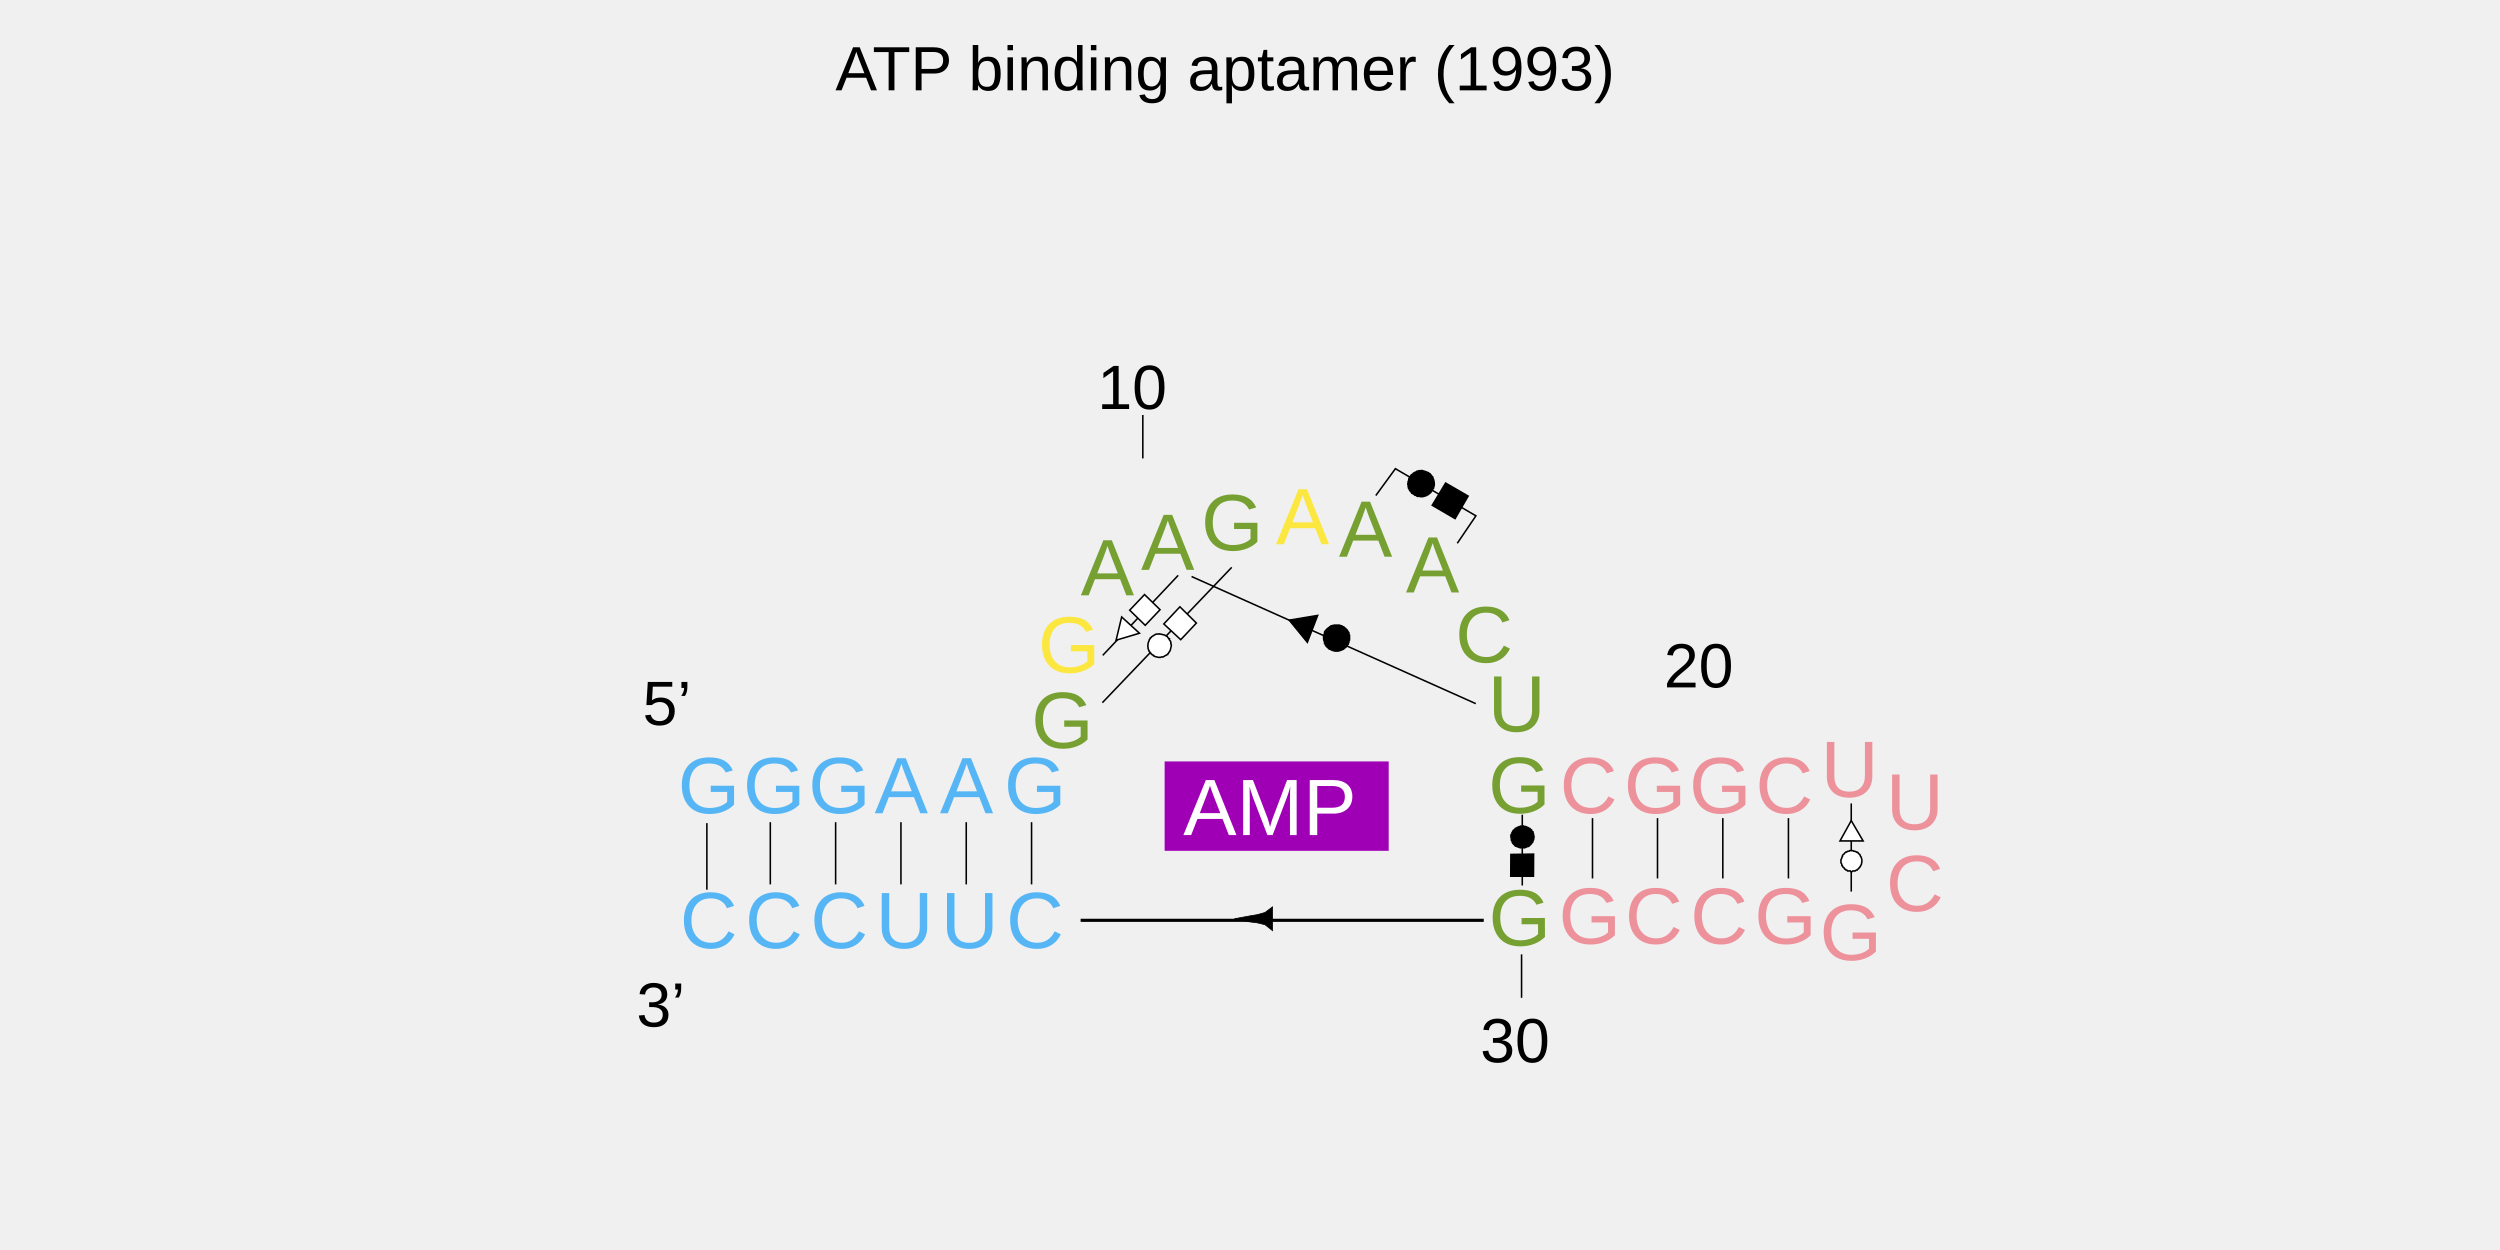
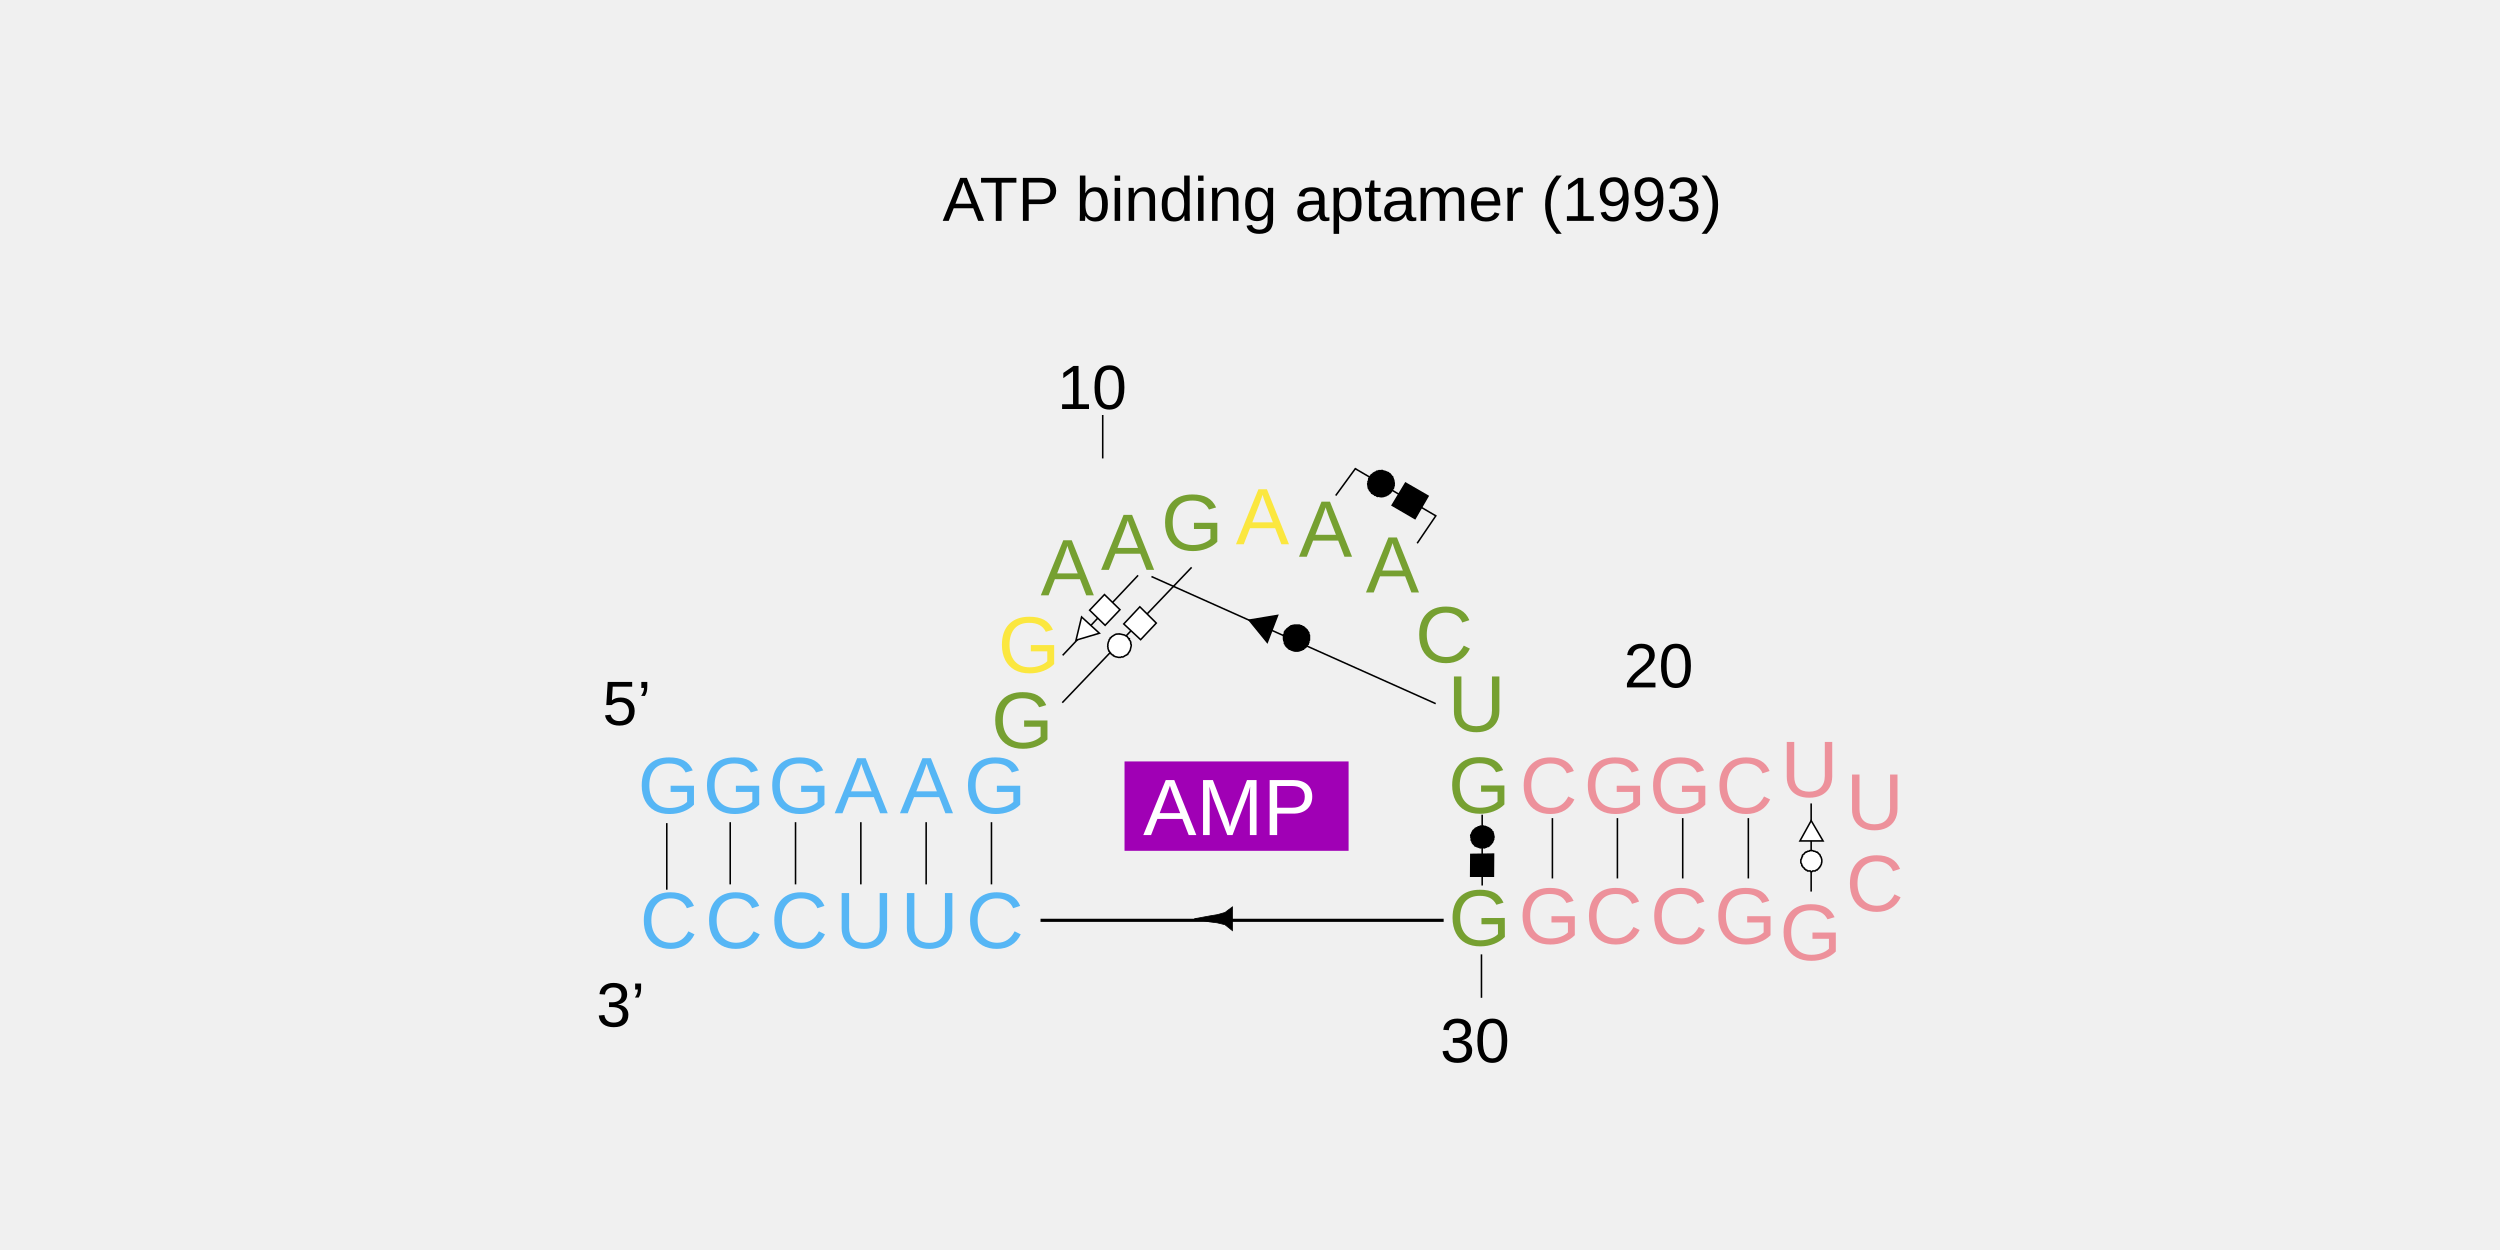
<svg xmlns="http://www.w3.org/2000/svg" id="图层_1" data-name="图层 1" viewBox="0 0 800 400">
  <defs>
    <style>
-       .cls-1, .cls-13, .cls-15 {
+       .cls-1, .cls-18, .cls-7 {
        fill: none;
      }

-       .cls-1, .cls-11, .cls-13, .cls-14, .cls-2 {
+       .cls-10, .cls-11, .cls-12, .cls-13, .cls-14, .cls-15, .cls-17, .cls-2, .cls-20, .cls-21, .cls-22, .cls-3, .cls-4, .cls-5, .cls-6 {
+         isolation: isolate;
+       }
+ 
+       .cls-2, .cls-22, .cls-3, .cls-4, .cls-6 {
+         font-size: 20px;
+       }
+ 
+       .cls-10, .cls-11, .cls-12, .cls-13, .cls-14, .cls-15, .cls-17, .cls-2, .cls-20, .cls-21, .cls-22, .cls-3, .cls-4, .cls-6 {
+         font-family: ArialMT, Arial;
+       }
+ 
+       .cls-2 {
+         letter-spacing: -0.19em;
+       }
+ 
+       .cls-3 {
+         letter-spacing: -0.04em;
+       }
+ 
+       .cls-4 {
+         letter-spacing: -0.06em;
+       }
+ 
+       .cls-16, .cls-18, .cls-19, .cls-7, .cls-8 {
        stroke: #000;
      }

-       .cls-1, .cls-11, .cls-2 {
+       .cls-16, .cls-7, .cls-8 {
        stroke-width: 0.5px;
      }

-       .cls-3 {
+       .cls-9 {
        fill: #a000b5;
      }

-       .cls-10, .cls-12, .cls-16, .cls-17, .cls-18, .cls-19, .cls-20, .cls-21, .cls-22, .cls-4, .cls-5, .cls-6, .cls-7, .cls-8, .cls-9 {
-         isolation: isolate;
-       }
- 
-       .cls-10, .cls-12, .cls-17, .cls-18, .cls-4, .cls-5, .cls-6, .cls-7, .cls-8 {
+       .cls-10, .cls-11, .cls-12, .cls-13, .cls-14, .cls-15, .cls-17, .cls-20, .cls-21 {
        font-size: 25.59px;
      }

-       .cls-4, .cls-5 {
+       .cls-10, .cls-11 {
        fill: #56b6f5;
      }

-       .cls-10, .cls-12, .cls-17, .cls-18, .cls-19, .cls-20, .cls-21, .cls-22, .cls-4, .cls-5, .cls-6, .cls-7, .cls-8, .cls-9 {
-         font-family: ArialMT, Arial;
-       }
- 
-       .cls-5, .cls-8 {
+       .cls-11, .cls-14 {
+         letter-spacing: -0.12em;
+       }
+ 
+       .cls-12, .cls-14 {
+         fill: #76a031;
+       }
+ 
+       .cls-13, .cls-15 {
+         fill: #fbe73f;
+       }
+ 
+       .cls-15 {
+         letter-spacing: -0.18em;
+       }
+ 
+       .cls-16, .cls-20, .cls-21 {
+         fill: #fff;
+       }
+ 
+       .cls-17 {
+         fill: #ed919b;
+       }
+ 
+       .cls-18 {
+         stroke-miterlimit: 10;
+       }
+ 
+       .cls-19 {
+         stroke-width: 0.25px;
+       }
+ 
+       .cls-21 {
        letter-spacing: -0.06em;
      }

-       .cls-6, .cls-8 {
-         fill: #76a031;
-       }
- 
-       .cls-10, .cls-7 {
-         fill: #fbe73f;
-       }
- 
-       .cls-19, .cls-20, .cls-21, .cls-22, .cls-9 {
-         font-size: 20px;
-       }
- 
-       .cls-10 {
+       .cls-22 {
        letter-spacing: -0.12em;
-       }
- 
-       .cls-11, .cls-17, .cls-18 {
-         fill: #fff;
-       }
- 
-       .cls-12 {
-         fill: #ed919b;
-       }
- 
-       .cls-13 {
-         stroke-miterlimit: 10;
-       }
- 
-       .cls-14 {
-         stroke-width: 0.25px;
-       }
- 
-       .cls-18 {
-         letter-spacing: -0.04em;
-       }
- 
-       .cls-19 {
-         letter-spacing: -0.13em;
-       }
- 
-       .cls-20 {
-         letter-spacing: -0.02em;
-       }
- 
-       .cls-21 {
-         letter-spacing: -0.04em;
-       }
- 
-       .cls-22 {
-         letter-spacing: -0.08em;
      }
    </style>
  </defs>
-   <g id="ID000065-2">
-     <line class="cls-1" x1="487.13" y1="260.7" x2="487.13" y2="283.36" />
+   <rect class="cls-1" x="207.5" y="95.2" width="159.3" height="25.5" />
+   <g>
+     <text class="cls-2" transform="translate(301.62 70.68)">A</text>
+     <text class="cls-3" transform="translate(313.48 70.68)">T</text>
+     <text class="cls-4" transform="translate(325.69 70.68)">P</text>
+     <g class="cls-5">
+       <text class="cls-6" transform="translate(338.67 70.68)">
+         <tspan xml:space="preserve"> binding aptamer (1993)</tspan>
+       </text>
+     </g>
  </g>
-   <g id="ID000067-2">
-     <polygon class="cls-2" points="490.71 280.38 490.75 273.32 483.49 273.42 483.44 280.39 490.71 280.38" />
+   <g>
+     <g id="ID000065-2">
+       <line class="cls-7" x1="474.3" y1="260.7" x2="474.3" y2="283.36" />
+     </g>
+     <g id="ID000067-2">
+       <polygon class="cls-8" points="477.88 280.38 477.93 273.32 470.67 273.42 470.62 280.39 477.88 280.38" />
+     </g>
+     <rect class="cls-9" x="359.85" y="243.66" width="71.7" height="28.6" />
+     <g id="ID000002">
+       <text class="cls-10" transform="translate(204.07 260.24)">G</text>
+     </g>
+     <g id="ID000003">
+       <text class="cls-10" transform="translate(224.95 260.24)">G</text>
+     </g>
+     <g id="ID000004">
+       <text class="cls-10" transform="translate(245.83 260.24)">G</text>
+     </g>
+     <g id="ID000005">
+       <text class="cls-11" transform="translate(267.06 260.24)">A</text>
+     </g>
+     <g id="ID000006">
+       <text class="cls-11" transform="translate(287.94 260.24)">A</text>
+     </g>
+     <g id="ID000007">
+       <text class="cls-10" transform="translate(308.47 260.24)">G</text>
+     </g>
+     <g id="ID000008">
+       <text class="cls-12" transform="translate(317.19 239.36)">G</text>
+     </g>
+     <g id="ID000009">
+       <text class="cls-13" transform="translate(319.33 215.23)">G</text>
+     </g>
+     <g id="ID000010">
+       <text class="cls-14" transform="translate(333.01 190.5)">A</text>
+     </g>
+     <g id="ID000011">
+       <text class="cls-14" transform="translate(352.31 182.36)">A</text>
+     </g>
+     <g id="ID000012">
+       <line class="cls-7" x1="352.87" y1="146.7" x2="352.87" y2="132.8" />
+     </g>
+     <g id="ID000013">
+       <text class="cls-6" transform="translate(338.34 130.87)">10</text>
+     </g>
+     <g id="ID000014">
+       <text class="cls-12" transform="translate(371.54 176.1)">G</text>
+     </g>
+     <g id="ID000015">
+       <text class="cls-15" transform="translate(395.46 174.17)">A</text>
+     </g>
+     <g id="ID000016">
+       <text class="cls-12" transform="translate(463.57 302.63) rotate(-0.23)">G</text>
+     </g>
+     <g id="ID000017">
+       <line class="cls-7" x1="474.07" y1="305.4" x2="474.07" y2="319.3" />
+     </g>
+     <g id="ID000018">
+       <text class="cls-6" transform="translate(460.85 339.92)">30</text>
+     </g>
+     <g id="ID000019">
+       <text class="cls-10" transform="translate(309.12 303.4)">C</text>
+     </g>
+     <g id="ID000020">
+       <text class="cls-10" transform="translate(288.24 303.4)">U</text>
+     </g>
+     <g id="ID000021">
+       <text class="cls-10" transform="translate(267.36 303.4)">U</text>
+     </g>
+     <g id="ID000022">
+       <text class="cls-10" transform="translate(246.48 303.4)">C</text>
+     </g>
+     <g id="ID000023">
+       <text class="cls-10" transform="translate(225.6 303.4)">C</text>
+     </g>
+     <g id="ID000024">
+       <text class="cls-10" transform="translate(204.72 303.4)">C</text>
+     </g>
+     <g id="ID000025">
+       <line class="cls-7" x1="213.37" y1="263.4" x2="213.37" y2="284.7" />
+     </g>
+     <g id="ID000026">
+       <line class="cls-7" x1="233.67" y1="263.1" x2="233.67" y2="283" />
+     </g>
+     <g id="ID000027">
+       <line class="cls-7" x1="254.57" y1="263.1" x2="254.57" y2="283" />
+     </g>
+     <g id="ID000028">
+       <line class="cls-7" x1="275.47" y1="263.1" x2="275.47" y2="283" />
+     </g>
+     <g id="ID000029">
+       <line class="cls-7" x1="296.37" y1="263.1" x2="296.37" y2="283" />
+     </g>
+     <g id="ID000030">
+       <line class="cls-7" x1="317.27" y1="263.1" x2="317.27" y2="283" />
+     </g>
+     <g id="ID000031">
+       <line class="cls-7" x1="339.93" y1="224.86" x2="381.32" y2="181.55" />
+     </g>
+     <g id="ID000032">
+       <polygon class="cls-16" points="355.74 209.34 355.81 209.47 356.07 209.63 356.27 209.67 356.32 209.89 356.62 209.96 356.8 210.1 357.08 210.17 357.27 210.21 357.56 210.28 357.76 210.32 357.96 210.37 358.27 210.34 358.48 210.38 358.81 210.25 358.93 210.18 359.21 210.25 359.44 210.19 359.56 210.12 359.92 209.89 360.15 209.74 360.15 209.74 360.5 209.61 360.75 209.37 360.86 209.39 361.04 209.02 361.19 208.85 361.2 208.75 361.46 208.5 361.5 208.31 361.68 208.04 361.71 207.84 361.76 207.65 361.82 207.36 361.88 207.16 361.94 206.87 361.99 206.67 362 206.58 361.98 206.26 361.82 206.02 361.89 205.73 361.81 205.61 361.79 205.29 361.71 205.18 361.56 204.94 361.31 204.67 361.38 204.38 361.19 204.34 360.94 204.07 360.87 203.96 360.71 203.72 360.44 203.55 360.35 203.53 360.07 203.36 359.9 203.22 359.62 203.16 359.42 203.11 359.23 203.07 358.93 203 358.74 202.95 358.44 202.89 358.25 202.84 358.13 202.92 357.83 202.85 357.62 202.9 357.31 202.93 357.2 202.91 356.87 203.04 356.75 203.12 356.5 203.26 356.27 203.41 356.15 203.49 355.92 203.64 355.68 203.79 355.5 204.06 355.29 204.11 355.25 204.31 355.07 204.58 354.96 204.65 354.89 204.95 354.85 205.14 354.69 205.41 354.62 205.7 354.57 205.9 354.56 206 354.5 206.19 354.54 206.51 354.46 206.8 354.52 207.02 354.57 207.23 354.54 207.43 354.65 207.76 354.71 207.98 354.87 208.22 354.83 208.32 355.08 208.58 355.24 208.82 355.4 208.96 355.46 209.18 355.74 209.34" />
+     </g>
+     <g id="ID000033">
+       <polygon class="cls-16" points="364.75 194.18 359.6 199.66 365 204.7 370.01 199.38 364.75 194.18" />
+     </g>
+     <g id="ID000034">
+       <line class="cls-7" x1="340.05" y1="209.71" x2="364.19" y2="184.11" />
+     </g>
+     <g id="ID000035">
+       <polygon class="cls-16" points="344.32 204.86 351.8 202.63 346.11 197.43 344.32 204.86" />
+     </g>
+     <g id="ID000036">
+       <polygon class="cls-16" points="353.43 190.26 348.68 195.26 353.64 200.1 358.39 195.1 353.43 190.26" />
+     </g>
+     <g id="ID000037">
+       <line class="cls-7" x1="368.47" y1="184.49" x2="459.42" y2="225.17" />
+     </g>
+     <g id="ID000038">
+       <polygon class="cls-8" points="399.73 198.44 405.52 205.54 408.82 196.94 399.73 198.44" />
+     </g>
+     <g id="ID000039">
+       <polygon class="cls-8" points="418.82 205.54 418.82 205.34 418.82 205.04 419.02 204.84 419.02 204.54 419.02 204.34 419.02 204.04 419.02 203.84 419.02 203.44 419.02 203.24 418.82 202.94 418.82 202.74 418.82 202.44 418.63 202.24 418.52 202.04 418.32 201.74 418.23 201.54 418.02 201.44 417.82 201.14 417.63 201.04 417.52 200.94 417.23 200.64 417.02 200.54 416.63 200.44 416.52 200.24 416.32 200.24 416.02 200.14 415.82 200.04 415.52 200.04 415.32 200.04 415.02 200.04 414.63 200.04 414.32 200.04 414.13 200.04 413.82 200.14 413.63 200.14 413.32 200.24 413.13 200.24 413.02 200.44 412.73 200.54 412.52 200.74 412.23 200.94 412.13 201.04 411.82 201.24 411.73 201.44 411.52 201.64 411.32 201.74 411.23 202.04 411.02 202.24 411.02 202.54 411.02 202.74 410.82 203.04 410.82 203.34 410.73 203.54 410.73 203.84 410.73 204.04 410.73 204.34 410.73 204.54 410.82 204.84 410.82 205.04 411.02 205.34 411.02 205.54 411.02 205.94 411.23 206.14 411.32 206.44 411.52 206.54 411.52 206.74 411.82 207.04 412.02 207.24 412.23 207.24 412.32 207.54 412.63 207.74 412.82 207.74 413.13 207.94 413.32 208.04 413.63 208.04 413.82 208.24 414.13 208.24 414.32 208.34 414.63 208.34 414.93 208.34 415.13 208.34 415.43 208.34 415.63 208.24 415.93 208.24 416.13 208.04 416.43 208.04 416.63 207.94 417.02 207.74 417.13 207.74 417.32 207.44 417.63 207.24 417.73 207.24 418.02 206.94 418.13 206.74 418.23 206.54 418.52 206.24 418.63 206.14 418.63 205.94 418.82 205.54" />
+     </g>
+     <g id="ID000046">
+       <text class="cls-14" transform="translate(415.64 178.15)">A</text>
+     </g>
+     <g id="ID000047">
+       <text class="cls-14" transform="translate(437.06 189.59)">A</text>
+     </g>
+     <g id="ID000048">
+       <text class="cls-12" transform="translate(452.85 211.97)">C</text>
+     </g>
+     <g id="ID000049">
+       <text class="cls-12" transform="translate(463.29 234.07)">U</text>
+     </g>
+     <g id="ID000050">
+       <text class="cls-12" transform="translate(463.41 260.16)">G</text>
+     </g>
+     <g id="ID000051">
+       <text class="cls-17" transform="translate(486.29 260.24)">C</text>
+     </g>
+     <g id="ID000052">
+       <text class="cls-17" transform="translate(506.82 260.24)">G</text>
+     </g>
+     <g id="ID000053">
+       <text class="cls-17" transform="translate(527.7 260.24)">G</text>
+     </g>
+     <g id="ID000055">
+       <text class="cls-6" transform="translate(519.62 219.96)">20</text>
+     </g>
+     <g id="ID000056">
+       <text class="cls-17" transform="translate(548.93 260.24)">C</text>
+     </g>
+     <g id="ID000057">
+       <text class="cls-17" transform="translate(569.8 255.02)">U</text>
+     </g>
+     <g id="ID000058">
+       <text class="cls-17" transform="translate(590.68 265.46)">U</text>
+     </g>
+     <g id="ID000059">
+       <text class="cls-17" transform="translate(590.68 291.56)">C</text>
+     </g>
+     <g id="ID000060">
+       <text class="cls-17" transform="translate(569.46 307.22)">G</text>
+     </g>
+     <g id="ID000061">
+       <text class="cls-17" transform="translate(548.57 302)">G</text>
+     </g>
+     <g id="ID000062">
+       <text class="cls-17" transform="translate(528.05 302)">C</text>
+     </g>
+     <g id="ID000063">
+       <text class="cls-17" transform="translate(507.17 302)">C</text>
+     </g>
+     <g id="ID000064">
+       <text class="cls-17" transform="translate(485.94 302)">G</text>
+     </g>
+     <g id="ID000065">
+       <line class="cls-7" x1="433.6" y1="149.93" x2="459.44" y2="165.06" />
+     </g>
+     <g id="ID000066">
+       <polygon class="cls-8" points="438.37 152.66 438.19 152.88 438.02 153.11 437.98 153.42 438.01 153.72 437.85 153.95 437.76 154.06 437.81 154.36 437.67 154.78 437.69 154.98 437.75 155.28 437.77 155.47 437.81 155.77 437.85 155.97 437.89 156.26 438.13 156.53 438.17 156.73 438.31 157.01 438.54 157.18 438.67 157.36 438.8 157.54 438.94 157.83 439.26 157.98 439.38 158.06 439.7 158.22 439.94 158.48 440.14 158.46 440.46 158.61 440.49 158.71 440.81 158.86 441.11 158.81 441.31 158.78 441.63 158.94 441.82 158.91 442.14 158.96 442.33 158.93 442.63 158.89 442.83 158.86 443.12 158.72 443.5 158.66 443.77 158.41 443.88 158.4 444.07 158.37 444.35 158.13 444.52 158 444.8 157.75 444.88 157.74 445.14 157.4 445.31 157.17 445.38 156.96 445.56 156.83 445.62 156.52 445.88 156.28 445.95 156.06 445.93 155.87 446.07 155.54 446.14 155.33 446.11 155.03 446.15 154.72 446.13 154.52 446.07 154.22 446.02 153.83 445.99 153.63 445.85 153.35 445.81 153.15 445.68 152.87 445.63 152.57 445.4 152.4 445.29 152.32 445.14 152.04 444.92 151.87 444.77 151.59 444.46 151.53 444.31 151.25 444 151.2 443.89 151.12 443.68 151.04 443.36 150.89 443.13 150.82 442.82 150.77 442.62 150.7 442.3 150.55 442.1 150.58 441.8 150.62 441.6 150.65 441.29 150.6 441 150.74 440.81 150.77 440.5 150.81 440.35 151.04 440.05 151.09 439.87 151.22 439.57 151.36 439.39 151.49 439.24 151.72 438.94 151.86 438.76 151.99 438.62 152.31 438.43 152.44 438.37 152.66" />
+     </g>
+     <g id="ID000067">
+       <polygon class="cls-8" points="456.98 158.75 449.77 154.58 445.49 161.69 452.81 165.95 456.98 158.75" />
+     </g>
+     <g id="ID000068">
+       <line class="cls-7" x1="496.77" y1="261.8" x2="496.77" y2="281.1" />
+     </g>
+     <g id="ID000069">
+       <line class="cls-7" x1="517.57" y1="261.8" x2="517.57" y2="281.1" />
+     </g>
+     <g id="ID000070">
+       <line class="cls-7" x1="538.47" y1="261.8" x2="538.47" y2="281.1" />
+     </g>
+     <g id="ID000071">
+       <line class="cls-7" x1="559.47" y1="261.8" x2="559.47" y2="281.1" />
+     </g>
+     <g id="ID000072">
+       <line class="cls-7" x1="579.57" y1="257.1" x2="579.57" y2="285.3" />
+     </g>
+     <g id="ID000073">
+       <polygon class="cls-16" points="579.58 262.6 575.98 269.1 583.38 269.1 579.58 262.6" />
+     </g>
+     <g id="ID000074">
+       <polygon class="cls-16" points="579.58 278.9 579.88 278.9 580.08 278.7 580.27 278.7 580.38 278.7 580.67 278.7 580.88 278.7 581.08 278.5 581.27 278.4 581.48 278.4 581.58 278.2 581.77 278.1 581.98 277.9 582.08 277.7 582.27 277.6 582.27 277.5 582.48 277.2 582.58 277.1 582.58 277 582.77 276.7 582.88 276.4 582.88 276.4 582.88 276.1 582.98 275.9 582.98 275.7 582.98 275.4 582.98 275.3 582.98 275.1 582.88 274.8 582.88 274.7 582.77 274.4 582.77 274.3 582.58 274.1 582.48 273.9 582.48 273.7 582.27 273.5 582.27 273.4 581.98 273.2 581.77 273 581.77 272.9 581.58 272.7 581.27 272.7 581.17 272.6 580.88 272.5 580.77 272.4 580.58 272.4 580.38 272.4 580.08 272.2 579.88 272.2 579.77 272.2 579.58 272.2 579.27 272.2 579.08 272.2 578.88 272.4 578.77 272.4 578.48 272.4 578.38 272.5 578.08 272.6 577.98 272.7 577.77 272.7 577.58 272.9 577.48 273 577.38 273.2 577.08 273.4 576.98 273.5 576.77 273.7 576.77 273.9 576.77 274.1 576.58 274.3 576.58 274.4 576.48 274.7 576.48 274.8 576.27 275.1 576.27 275.3 576.27 275.4 576.27 275.7 576.27 275.9 576.27 276.1 576.48 276.4 576.48 276.4 576.58 276.7 576.58 277 576.77 277.1 576.77 277.2 576.98 277.5 577.08 277.6 577.27 277.7 577.38 277.9 577.48 278.1 577.77 278.2 577.88 278.4 577.98 278.4 578.27 278.5 578.38 278.7 578.58 278.7 578.77 278.7 578.98 278.7 579.27 278.7 579.38 278.9 579.58 278.9" />
+     </g>
+     <g id="ID000076">
+       <line class="cls-18" x1="461.97" y1="294.5" x2="332.97" y2="294.5" />
+     </g>
+     <g id="ID000077">
+       <polygon class="cls-19" points="394.38 297.8 391.98 295.9 389.48 295.3 387.07 295 382.18 294 387.07 293.1 389.48 292.7 391.98 292 394.38 290.2 394.38 297.8" />
+     </g>
+     <rect class="cls-1" x="365.75" y="245.16" width="71.2" height="28.8" />
+     <g>
+       <text class="cls-20" transform="translate(365.81 267.22)">AM</text>
+       <text class="cls-21" transform="translate(404.2 267.22)">P</text>
+     </g>
+     <g>
+       <text class="cls-6" transform="translate(190.83 328.5)">3</text>
+       <text class="cls-22" transform="translate(201.95 328.5)">’</text>
+     </g>
+     <g id="ID000066-2">
+       <polygon class="cls-8" points="474.42 264.39 474.13 264.37 473.87 264.34 473.61 264.4 473.46 264.6 473.19 264.57 473.02 264.6 472.95 264.7 472.55 264.88 472.38 264.99 472.13 265.05 472 265.25 471.83 265.37 471.69 265.56 471.45 265.7 471.32 265.9 471.25 266 471.13 266.28 471 266.48 471.02 266.64 470.89 266.84 470.75 267.04 470.63 267.32 470.67 267.48 470.71 267.72 470.69 267.98 470.82 268.21 470.79 268.47 470.81 268.55 470.77 268.81 470.9 269.04 471.01 269.1 471.08 269.43 471.12 269.59 471.25 269.82 471.38 269.96 471.5 270.1 471.71 270.31 471.81 270.37 472.07 270.74 472.33 270.69 472.36 270.77 472.56 270.9 472.86 271 473.05 271.05 473.33 271.16 473.44 271.22 473.81 271.31 473.99 271.27 474.25 271.22 474.44 271.26 474.61 271.23 474.99 271.32 475.15 271.28 475.31 271.16 475.56 271.11 475.81 270.97 475.96 270.86 476.24 270.88 476.39 270.76 476.63 270.63 476.83 270.33 477.07 270.19 477.13 270.01 477.29 269.9 477.4 269.62 477.57 269.58 477.69 269.3 477.67 269.14 477.81 268.94 477.93 268.66 477.99 268.56 477.93 268.23 478.06 268.04 477.93 267.81 478.06 267.61 477.94 267.47 477.98 267.2 477.83 266.98 477.87 266.72 477.75 266.57 477.76 266.23 477.56 266.1 477.44 265.96 477.31 265.82 477.26 265.57 477.06 265.45 476.86 265.32 476.71 265.1 476.55 265.13 476.32 264.92 476.12 264.8 475.93 264.75 475.71 264.63 475.54 264.58 475.32 264.46 475.05 264.43 474.8 264.48 474.56 264.28 474.42 264.39" />
+     </g>
+     <g>
+       <text class="cls-6" transform="translate(192.81 231.99)">5</text>
+       <text class="cls-22" transform="translate(203.93 231.99)">’</text>
+     </g>
+     <line class="cls-7" x1="433.83" y1="149.8" x2="427.43" y2="158.57" />
+     <line class="cls-7" x1="459.6" y1="164.86" x2="453.5" y2="173.85" />
  </g>
-   <rect class="cls-3" x="372.68" y="243.66" width="71.7" height="28.6" />
-   <g id="ID000002">
-     <text class="cls-4" transform="translate(216.9 260.24)">G</text>
-   </g>
-   <g id="ID000003">
-     <text class="cls-4" transform="translate(237.78 260.24)">G</text>
-   </g>
-   <g id="ID000004">
-     <text class="cls-4" transform="translate(258.66 260.24)">G</text>
-   </g>
-   <g id="ID000005">
-     <text class="cls-5" transform="translate(279.89 260.24)">A</text>
-   </g>
-   <g id="ID000006">
-     <text class="cls-5" transform="translate(300.77 260.24)">A</text>
-   </g>
-   <g id="ID000007">
-     <text class="cls-4" transform="translate(321.3 260.24)">G</text>
-   </g>
-   <g id="ID000008">
-     <text class="cls-6" transform="translate(330.02 239.36)">G</text>
-   </g>
-   <g id="ID000009">
-     <text class="cls-7" transform="translate(332.16 215.23)">G</text>
-   </g>
-   <g id="ID000010">
-     <text class="cls-8" transform="translate(345.84 190.5)">A</text>
-   </g>
-   <g id="ID000011">
-     <text class="cls-8" transform="translate(365.14 182.36)">A</text>
-   </g>
-   <g id="ID000012">
-     <line class="cls-1" x1="365.7" y1="146.7" x2="365.7" y2="132.8" />
-   </g>
-   <g id="ID000013">
-     <text class="cls-9" transform="translate(351.17 130.87)">10</text>
-   </g>
-   <g id="ID000014">
-     <text class="cls-6" transform="translate(384.37 176.1)">G</text>
-   </g>
-   <g id="ID000015">
-     <text class="cls-10" transform="translate(408.29 174.17)">A</text>
-   </g>
-   <g id="ID000016">
-     <text class="cls-6" transform="translate(476.4 302.63) rotate(-0.23)">G</text>
-   </g>
-   <g id="ID000017">
-     <line class="cls-1" x1="486.9" y1="305.4" x2="486.9" y2="319.3" />
-   </g>
-   <g id="ID000018">
-     <text class="cls-9" transform="translate(473.68 339.92)">30</text>
-   </g>
-   <g id="ID000019">
-     <text class="cls-4" transform="translate(321.95 303.4)">C</text>
-   </g>
-   <g id="ID000020">
-     <text class="cls-4" transform="translate(301.07 303.4)">U</text>
-   </g>
-   <g id="ID000021">
-     <text class="cls-4" transform="translate(280.19 303.4)">U</text>
-   </g>
-   <g id="ID000022">
-     <text class="cls-4" transform="translate(259.31 303.4)">C</text>
-   </g>
-   <g id="ID000023">
-     <text class="cls-4" transform="translate(238.43 303.4)">C</text>
-   </g>
-   <g id="ID000024">
-     <text class="cls-4" transform="translate(217.55 303.4)">C</text>
-   </g>
-   <g id="ID000025">
-     <line class="cls-1" x1="226.2" y1="263.4" x2="226.2" y2="284.7" />
-   </g>
-   <g id="ID000026">
-     <line class="cls-1" x1="246.5" y1="263.1" x2="246.5" y2="283" />
-   </g>
-   <g id="ID000027">
-     <line class="cls-1" x1="267.4" y1="263.1" x2="267.4" y2="283" />
-   </g>
-   <g id="ID000028">
-     <line class="cls-1" x1="288.3" y1="263.1" x2="288.3" y2="283" />
-   </g>
-   <g id="ID000029">
-     <line class="cls-1" x1="309.2" y1="263.1" x2="309.2" y2="283" />
-   </g>
-   <g id="ID000030">
-     <line class="cls-1" x1="330.1" y1="263.1" x2="330.1" y2="283" />
-   </g>
-   <g id="ID000031">
-     <line class="cls-1" x1="352.76" y1="224.86" x2="394.15" y2="181.55" />
-   </g>
-   <g id="ID000032">
-     <polygon class="cls-11" points="368.56 209.34 368.63 209.47 368.9 209.63 369.1 209.67 369.15 209.89 369.44 209.96 369.62 210.1 369.91 210.17 370.1 210.21 370.39 210.28 370.59 210.32 370.79 210.37 371.1 210.34 371.3 210.38 371.63 210.25 371.75 210.18 372.04 210.25 372.26 210.19 372.38 210.12 372.74 209.89 372.98 209.74 372.98 209.74 373.32 209.61 373.58 209.37 373.68 209.39 373.86 209.02 374.01 208.85 374.03 208.75 374.29 208.5 374.33 208.31 374.5 208.04 374.54 207.84 374.59 207.65 374.65 207.36 374.7 207.16 374.77 206.87 374.81 206.67 374.83 206.58 374.8 206.26 374.65 206.02 374.72 205.73 374.64 205.61 374.61 205.29 374.54 205.18 374.39 204.94 374.14 204.67 374.21 204.38 374.01 204.34 373.77 204.07 373.69 203.96 373.54 203.72 373.27 203.55 373.17 203.53 372.9 203.36 372.73 203.22 372.44 203.16 372.24 203.11 372.05 203.07 371.75 203 371.56 202.95 371.27 202.89 371.07 202.84 370.95 202.92 370.66 202.85 370.44 202.9 370.13 202.93 370.03 202.91 369.69 203.04 369.57 203.12 369.33 203.26 369.1 203.41 368.98 203.49 368.74 203.64 368.5 203.79 368.33 204.06 368.11 204.11 368.07 204.31 367.9 204.58 367.79 204.65 367.72 204.95 367.67 205.14 367.51 205.41 367.44 205.7 367.4 205.9 367.38 206 367.33 206.19 367.36 206.51 367.29 206.8 367.35 207.02 367.4 207.23 367.36 207.43 367.48 207.76 367.54 207.98 367.69 208.22 367.66 208.32 367.91 208.58 368.06 208.82 368.23 208.96 368.29 209.18 368.56 209.34" />
-   </g>
-   <g id="ID000033">
-     <polygon class="cls-11" points="377.57 194.18 372.42 199.66 377.83 204.7 382.84 199.38 377.57 194.18" />
-   </g>
-   <g id="ID000034">
-     <line class="cls-1" x1="352.88" y1="209.71" x2="377.02" y2="184.11" />
-   </g>
-   <g id="ID000035">
-     <polygon class="cls-11" points="357.15 204.86 364.62 202.63 358.93 197.43 357.15 204.86" />
-   </g>
-   <g id="ID000036">
-     <polygon class="cls-11" points="366.25 190.26 361.5 195.26 366.47 200.1 371.22 195.1 366.25 190.26" />
-   </g>
-   <g id="ID000037">
-     <line class="cls-1" x1="381.3" y1="184.49" x2="472.25" y2="225.17" />
-   </g>
-   <g id="ID000038">
-     <polygon class="cls-2" points="412.55 198.44 418.35 205.54 421.65 196.94 412.55 198.44" />
-   </g>
-   <g id="ID000039">
-     <polygon class="cls-2" points="431.65 205.54 431.65 205.34 431.65 205.04 431.85 204.84 431.85 204.54 431.85 204.34 431.85 204.04 431.85 203.84 431.85 203.44 431.85 203.24 431.65 202.94 431.65 202.74 431.65 202.44 431.45 202.24 431.35 202.04 431.15 201.74 431.05 201.54 430.85 201.44 430.65 201.14 430.45 201.04 430.35 200.94 430.05 200.64 429.85 200.54 429.45 200.44 429.35 200.24 429.15 200.24 428.85 200.14 428.65 200.04 428.35 200.04 428.15 200.04 427.85 200.04 427.45 200.04 427.15 200.04 426.95 200.04 426.65 200.14 426.45 200.14 426.15 200.24 425.95 200.24 425.85 200.44 425.55 200.54 425.35 200.74 425.05 200.94 424.95 201.04 424.65 201.24 424.55 201.44 424.35 201.64 424.15 201.74 424.05 202.04 423.85 202.24 423.85 202.54 423.85 202.74 423.65 203.04 423.65 203.34 423.55 203.54 423.55 203.84 423.55 204.04 423.55 204.34 423.55 204.54 423.65 204.84 423.65 205.04 423.85 205.34 423.85 205.54 423.85 205.94 424.05 206.14 424.15 206.44 424.35 206.54 424.35 206.74 424.65 207.04 424.85 207.24 425.05 207.24 425.15 207.54 425.45 207.74 425.65 207.74 425.95 207.94 426.15 208.04 426.45 208.04 426.65 208.24 426.95 208.24 427.15 208.34 427.45 208.34 427.75 208.34 427.95 208.34 428.25 208.34 428.45 208.24 428.75 208.24 428.95 208.04 429.25 208.04 429.45 207.94 429.85 207.74 429.95 207.74 430.15 207.44 430.45 207.24 430.55 207.24 430.85 206.94 430.95 206.74 431.05 206.54 431.35 206.24 431.45 206.14 431.45 205.94 431.65 205.54" />
-   </g>
-   <g id="ID000046">
-     <text class="cls-8" transform="translate(428.47 178.15)">A</text>
-   </g>
-   <g id="ID000047">
-     <text class="cls-8" transform="translate(449.89 189.59)">A</text>
-   </g>
-   <g id="ID000048">
-     <text class="cls-6" transform="translate(465.68 211.97)">C</text>
-   </g>
-   <g id="ID000049">
-     <text class="cls-6" transform="translate(476.12 234.07)">U</text>
-   </g>
-   <g id="ID000050">
-     <text class="cls-6" transform="translate(476.24 260.16)">G</text>
-   </g>
-   <g id="ID000051">
-     <text class="cls-12" transform="translate(499.12 260.24)">C</text>
-   </g>
-   <g id="ID000052">
-     <text class="cls-12" transform="translate(519.65 260.24)">G</text>
-   </g>
-   <g id="ID000053">
-     <text class="cls-12" transform="translate(540.53 260.24)">G</text>
-   </g>
-   <g id="ID000055">
-     <text class="cls-9" transform="translate(532.45 219.96)">20</text>
-   </g>
-   <g id="ID000056">
-     <text class="cls-12" transform="translate(561.76 260.24)">C</text>
-   </g>
-   <g id="ID000057">
-     <text class="cls-12" transform="translate(582.63 255.02)">U</text>
-   </g>
-   <g id="ID000058">
-     <text class="cls-12" transform="translate(603.51 265.46)">U</text>
-   </g>
-   <g id="ID000059">
-     <text class="cls-12" transform="translate(603.51 291.56)">C</text>
-   </g>
-   <g id="ID000060">
-     <text class="cls-12" transform="translate(582.29 307.22)">G</text>
-   </g>
-   <g id="ID000061">
-     <text class="cls-12" transform="translate(561.4 302)">G</text>
-   </g>
-   <g id="ID000062">
-     <text class="cls-12" transform="translate(540.88 302)">C</text>
-   </g>
-   <g id="ID000063">
-     <text class="cls-12" transform="translate(520 302)">C</text>
-   </g>
-   <g id="ID000064">
-     <text class="cls-12" transform="translate(498.77 302)">G</text>
-   </g>
-   <g id="ID000065">
-     <line class="cls-1" x1="446.43" y1="149.93" x2="472.27" y2="165.06" />
-   </g>
-   <g id="ID000066">
-     <polygon class="cls-2" points="451.19 152.66 451.02 152.88 450.85 153.11 450.8 153.42 450.84 153.72 450.67 153.95 450.59 154.06 450.63 154.36 450.49 154.78 450.52 154.98 450.57 155.28 450.6 155.47 450.64 155.77 450.67 155.97 450.72 156.26 450.96 156.53 450.99 156.73 451.13 157.01 451.36 157.18 451.49 157.36 451.62 157.54 451.76 157.83 452.09 157.98 452.2 158.06 452.53 158.22 452.77 158.48 452.97 158.46 453.29 158.61 453.31 158.71 453.64 158.86 453.93 158.81 454.13 158.78 454.46 158.94 454.65 158.91 454.97 158.96 455.16 158.93 455.46 158.89 455.66 158.86 455.94 158.72 456.33 158.66 456.6 158.41 456.7 158.4 456.9 158.37 457.17 158.13 457.35 158 457.62 157.75 457.71 157.74 457.97 157.4 458.13 157.17 458.2 156.96 458.39 156.83 458.44 156.52 458.71 156.28 458.78 156.06 458.75 155.87 458.9 155.54 458.97 155.33 458.93 155.03 458.98 154.72 458.95 154.52 458.9 154.22 458.85 153.83 458.81 153.63 458.67 153.35 458.64 153.15 458.5 152.87 458.45 152.57 458.23 152.4 458.11 152.32 457.97 152.04 457.74 151.87 457.6 151.59 457.29 151.53 457.14 151.25 456.83 151.2 456.72 151.12 456.5 151.04 456.18 150.89 455.96 150.82 455.65 150.77 455.44 150.7 455.12 150.55 454.92 150.58 454.62 150.62 454.42 150.65 454.11 150.6 453.83 150.74 453.63 150.77 453.33 150.81 453.17 151.04 452.87 151.09 452.69 151.22 452.4 151.36 452.22 151.49 452.06 151.72 451.77 151.86 451.59 151.99 451.44 152.31 451.25 152.44 451.19 152.66" />
-   </g>
-   <g id="ID000067">
-     <polygon class="cls-2" points="469.8 158.75 462.6 154.58 458.31 161.69 465.63 165.95 469.8 158.75" />
-   </g>
-   <g id="ID000068">
-     <line class="cls-1" x1="509.6" y1="261.8" x2="509.6" y2="281.1" />
-   </g>
-   <g id="ID000069">
-     <line class="cls-1" x1="530.4" y1="261.8" x2="530.4" y2="281.1" />
-   </g>
-   <g id="ID000070">
-     <line class="cls-1" x1="551.3" y1="261.8" x2="551.3" y2="281.1" />
-   </g>
-   <g id="ID000071">
-     <line class="cls-1" x1="572.3" y1="261.8" x2="572.3" y2="281.1" />
-   </g>
-   <g id="ID000072">
-     <line class="cls-1" x1="592.4" y1="257.1" x2="592.4" y2="285.3" />
-   </g>
-   <g id="ID000073">
-     <polygon class="cls-11" points="592.4 262.6 588.8 269.1 596.2 269.1 592.4 262.6" />
-   </g>
-   <g id="ID000074">
-     <polygon class="cls-11" points="592.4 278.9 592.7 278.9 592.9 278.7 593.1 278.7 593.2 278.7 593.5 278.7 593.7 278.7 593.9 278.5 594.1 278.4 594.3 278.4 594.4 278.2 594.6 278.1 594.8 277.9 594.9 277.7 595.1 277.6 595.1 277.5 595.3 277.2 595.4 277.1 595.4 277 595.6 276.7 595.7 276.4 595.7 276.4 595.7 276.1 595.8 275.9 595.8 275.7 595.8 275.4 595.8 275.3 595.8 275.1 595.7 274.8 595.7 274.7 595.6 274.4 595.6 274.3 595.4 274.1 595.3 273.9 595.3 273.7 595.1 273.5 595.1 273.4 594.8 273.2 594.6 273 594.6 272.9 594.4 272.7 594.1 272.7 594 272.6 593.7 272.5 593.6 272.4 593.4 272.4 593.2 272.4 592.9 272.2 592.7 272.2 592.6 272.2 592.4 272.2 592.1 272.2 591.9 272.2 591.7 272.4 591.6 272.4 591.3 272.4 591.2 272.5 590.9 272.6 590.8 272.7 590.6 272.7 590.4 272.9 590.3 273 590.2 273.2 589.9 273.4 589.8 273.5 589.6 273.7 589.6 273.9 589.6 274.1 589.4 274.3 589.4 274.4 589.3 274.7 589.3 274.8 589.1 275.1 589.1 275.3 589.1 275.4 589.1 275.7 589.1 275.9 589.1 276.1 589.3 276.4 589.3 276.4 589.4 276.7 589.4 277 589.6 277.1 589.6 277.2 589.8 277.5 589.9 277.6 590.1 277.7 590.2 277.9 590.3 278.1 590.6 278.2 590.7 278.4 590.8 278.4 591.1 278.5 591.2 278.7 591.4 278.7 591.6 278.7 591.8 278.7 592.1 278.7 592.2 278.9 592.4 278.9" />
-   </g>
-   <g id="ID000076">
-     <line class="cls-13" x1="474.8" y1="294.5" x2="345.8" y2="294.5" />
-   </g>
-   <g id="ID000077">
-     <polygon class="cls-14" points="407.2 297.8 404.8 295.9 402.3 295.3 399.9 295 395 294 399.9 293.1 402.3 292.7 404.8 292 407.2 290.2 407.2 297.8" />
-   </g>
-   <rect class="cls-15" x="378.58" y="245.16" width="71.2" height="28.8" />
-   <g class="cls-16">
-     <text class="cls-17" transform="translate(378.64 267.22)">AM</text>
-     <text class="cls-18" transform="translate(417.03 267.22)">P</text>
-   </g>
-   <rect class="cls-15" x="207.5" y="95.2" width="159.3" height="25.5" />
-   <g class="cls-16">
-     <text class="cls-19" transform="translate(267.33 28.9)">A</text>
-     <text class="cls-20" transform="translate(279.19 28.9)">T</text>
-     <text class="cls-21" transform="translate(291.4 28.9)">P</text>
-     <text class="cls-9" transform="translate(304.38 28.9)">
-       <tspan xml:space="preserve"> binding aptamer (1993)</tspan>
-     </text>
-   </g>
-   <g class="cls-16">
-     <text class="cls-9" transform="translate(203.66 328.5)">3</text>
-     <text class="cls-22" transform="translate(214.78 328.5)">’</text>
-   </g>
-   <g id="ID000066-2">
-     <polygon class="cls-2" points="487.24 264.39 486.96 264.37 486.69 264.34 486.43 264.4 486.29 264.6 486.02 264.57 485.85 264.6 485.78 264.7 485.37 264.88 485.21 264.99 484.95 265.05 484.82 265.25 484.66 265.37 484.52 265.56 484.28 265.7 484.15 265.9 484.08 266 483.96 266.28 483.82 266.48 483.85 266.64 483.72 266.84 483.58 267.04 483.46 267.32 483.49 267.48 483.54 267.72 483.51 267.98 483.65 268.21 483.61 268.47 483.63 268.55 483.6 268.81 483.73 269.04 483.84 269.1 483.91 269.43 483.94 269.59 484.08 269.82 484.2 269.96 484.32 270.1 484.54 270.31 484.64 270.37 484.9 270.74 485.16 270.69 485.18 270.77 485.38 270.9 485.68 271 485.87 271.05 486.16 271.16 486.26 271.22 486.64 271.31 486.81 271.27 487.07 271.22 487.26 271.26 487.43 271.23 487.81 271.32 487.98 271.28 488.13 271.16 488.39 271.11 488.63 270.97 488.79 270.86 489.06 270.88 489.22 270.76 489.46 270.63 489.66 270.33 489.9 270.19 489.95 270.01 490.11 269.9 490.23 269.62 490.4 269.58 490.52 269.3 490.49 269.14 490.63 268.94 490.75 268.66 490.81 268.56 490.75 268.23 490.88 268.04 490.75 267.81 490.88 267.61 490.76 267.47 490.8 267.2 490.66 266.98 490.69 266.72 490.57 266.57 490.59 266.23 490.38 266.1 490.26 265.96 490.14 265.82 490.09 265.57 489.88 265.45 489.68 265.32 489.54 265.1 489.37 265.13 489.15 264.92 488.94 264.8 488.75 264.75 488.54 264.63 488.36 264.58 488.15 264.46 487.87 264.43 487.62 264.48 487.39 264.28 487.24 264.39" />
-   </g>
-   <g class="cls-16">
-     <text class="cls-9" transform="translate(205.64 231.99)">5</text>
-     <text class="cls-22" transform="translate(216.76 231.99)">’</text>
-   </g>
-   <line class="cls-1" x1="446.66" y1="149.8" x2="440.26" y2="158.57" />
-   <line class="cls-1" x1="472.43" y1="164.86" x2="466.33" y2="173.85" />
</svg>
